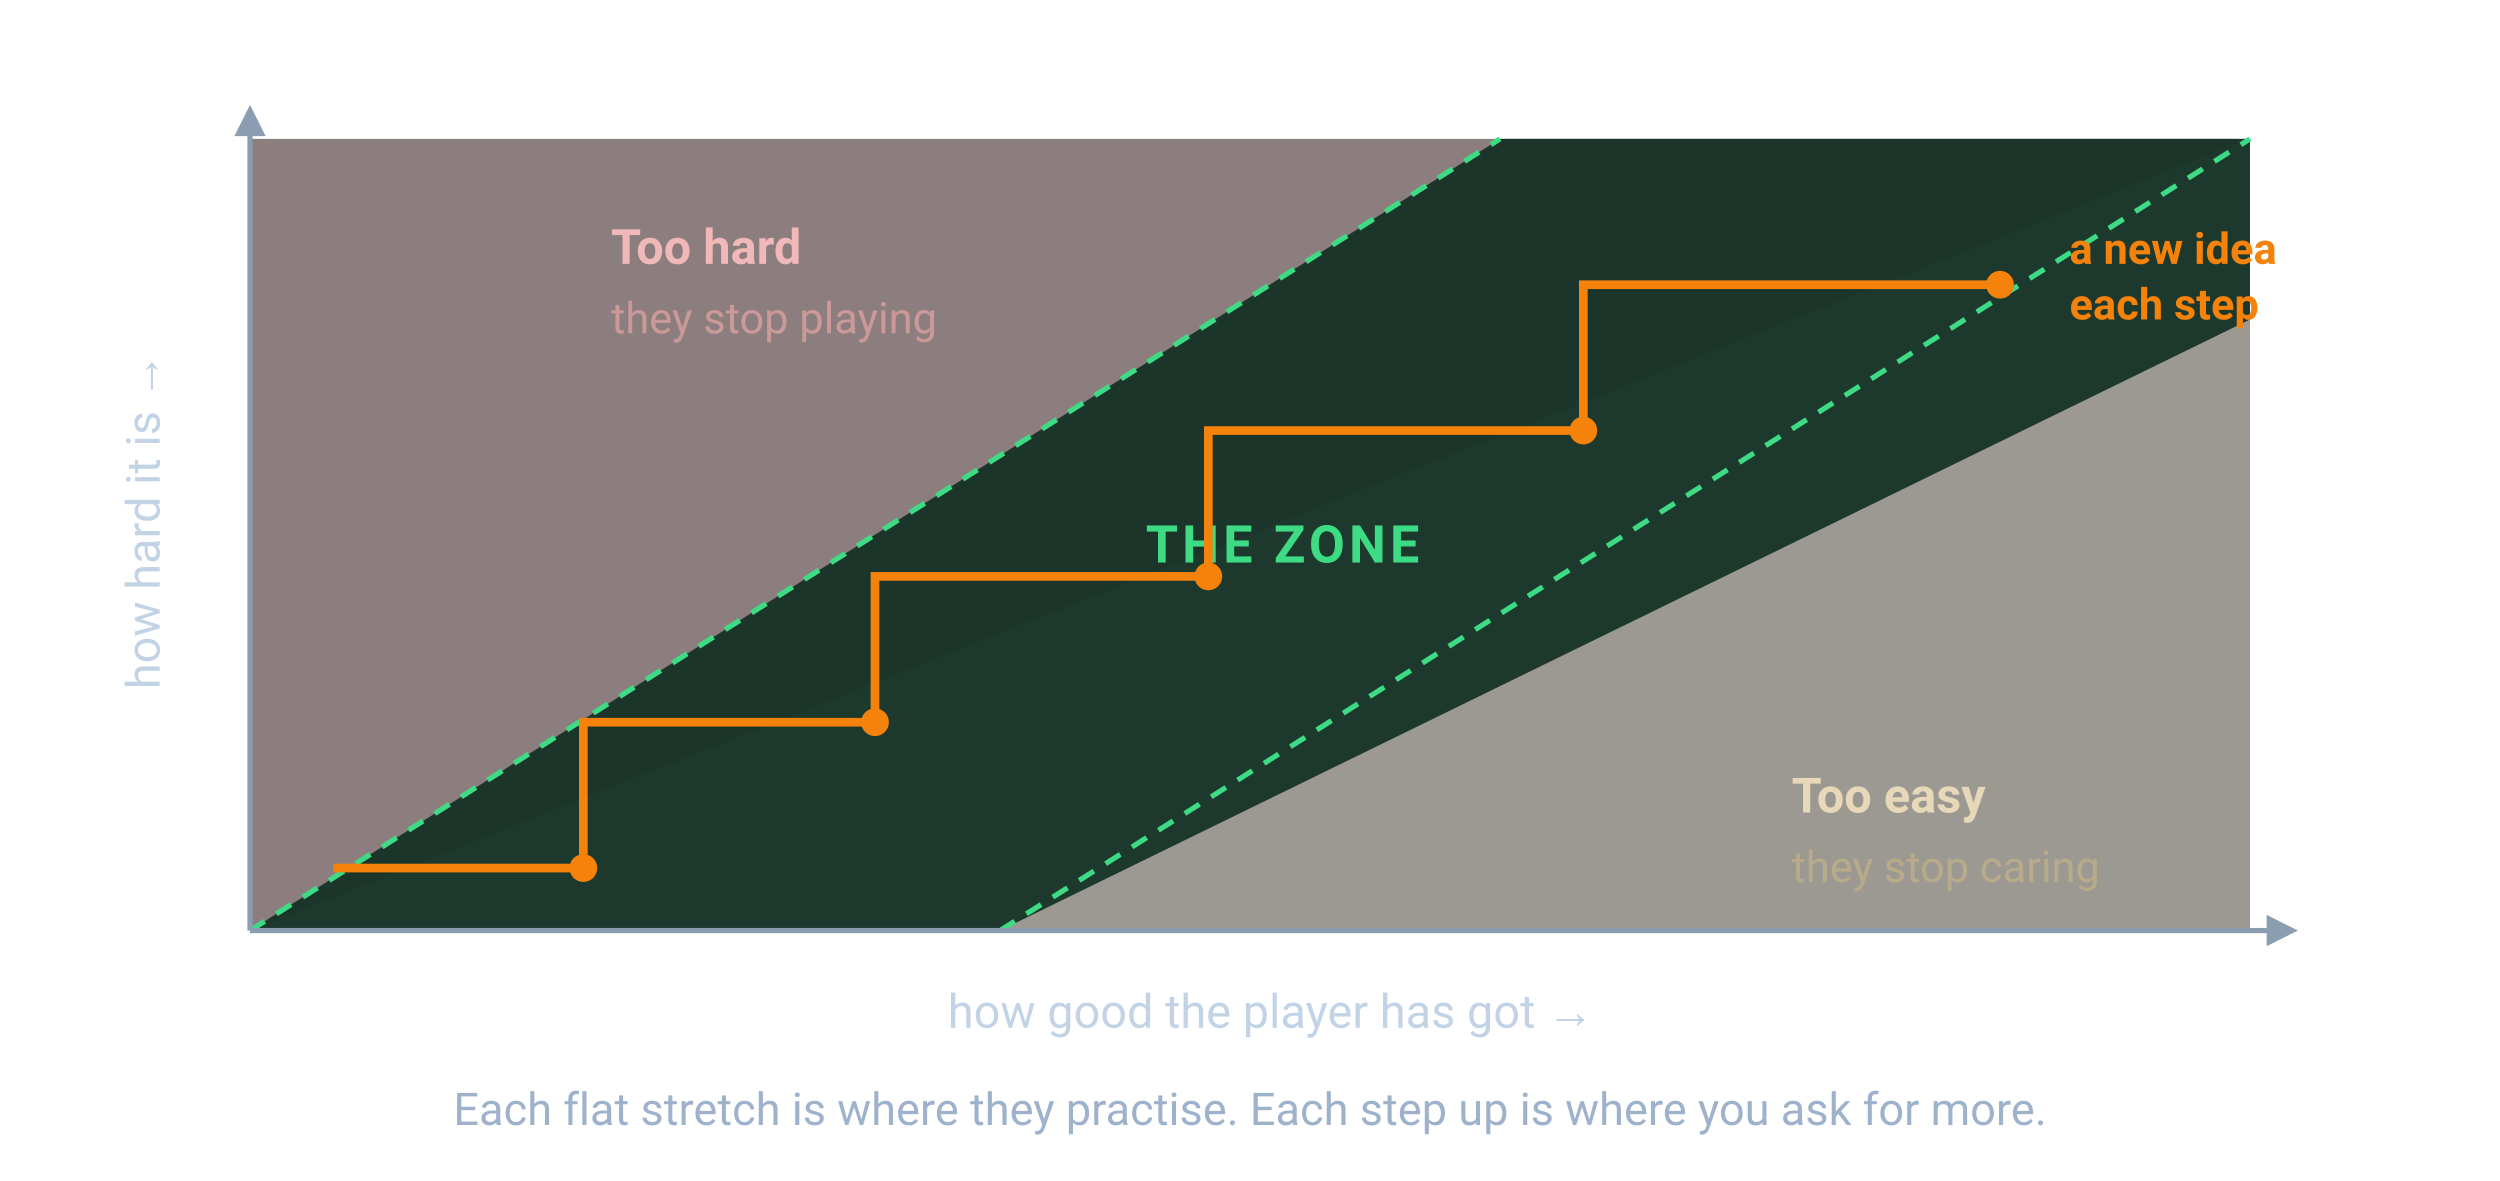
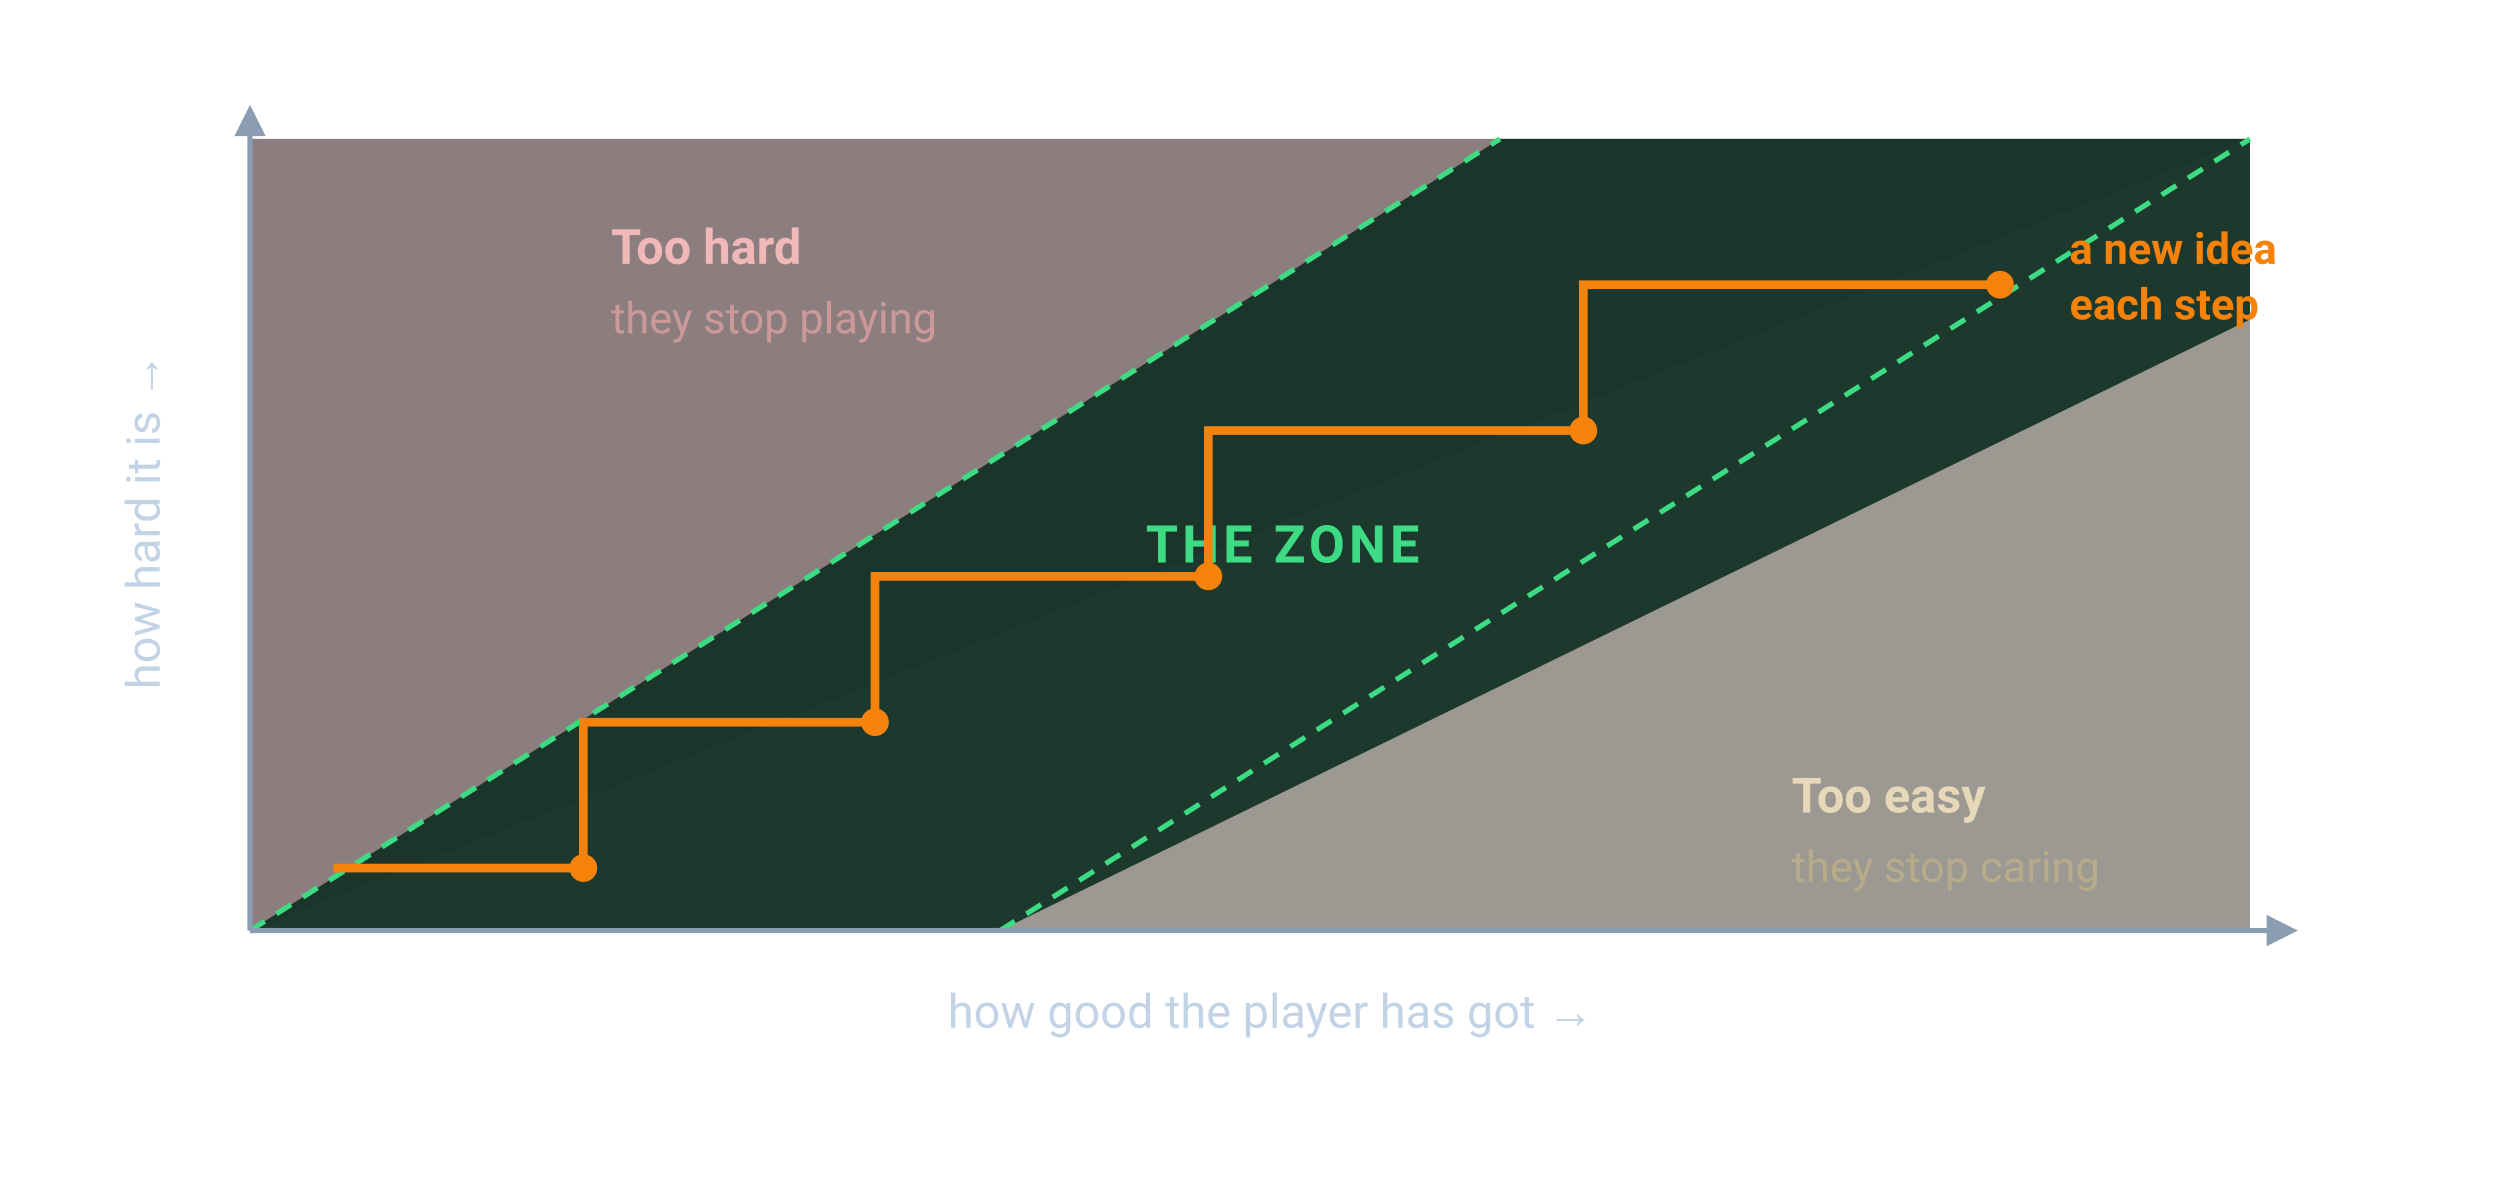
<svg xmlns="http://www.w3.org/2000/svg" viewBox="0 0 720 340" role="img" aria-label="A graph with the player's skill rising along the bottom and difficulty rising up the side. A diagonal band through the middle is the zone. Above the band the game is too hard and the player quits; below it the game is too easy and the player gets bored. A stepped line rises through the band, showing difficulty raised in steps as skill grows.">
  <defs>
    <marker id="fl-a" viewBox="0 0 10 10" refX="8" refY="5" markerWidth="6" markerHeight="6" orient="auto-start-reverse">
      <path d="M0 0 L10 5 L0 10 z" fill="#8b9db1" />
    </marker>
  </defs>
  <g font-family="Segoe UI, Roboto, Arial, sans-serif">
    <path d="M72 268 L72 40 L648 40 Z" fill="#2e1414" opacity="0.55" />
    <path d="M72 268 L648 268 L648 40 Z" fill="#241d0e" opacity="0.45" />
    <path d="M72 268 L432 40 L648 40 L648 92 L288 268 Z" fill="#0f2e22" opacity="0.9" />
    <path d="M72 268 L432 40" stroke="#3ddc84" stroke-width="1.5" stroke-dasharray="5 4" fill="none" />
    <path d="M288 268 L648 40" stroke="#3ddc84" stroke-width="1.5" stroke-dasharray="5 4" fill="none" />
    <line x1="72" y1="268" x2="660" y2="268" stroke="#8b9db1" stroke-width="1.5" marker-end="url(#fl-a)" />
    <line x1="72" y1="268" x2="72" y2="32" stroke="#8b9db1" stroke-width="1.5" marker-end="url(#fl-a)" />
    <text x="366" y="296" text-anchor="middle" fill="#c3d3e6" font-size="13.5">how good the player has got →</text>
    <text x="0" y="0" transform="translate(46,150) rotate(-90)" text-anchor="middle" fill="#c3d3e6" font-size="13.5">how hard it is →</text>
    <text x="176" y="76" fill="#f0b8b8" font-size="14" font-weight="600">Too hard</text>
    <text x="176" y="96" fill="#c99" font-size="12.5">they stop playing</text>
    <text x="516" y="234" fill="#e6d8b8" font-size="14" font-weight="600">Too easy</text>
    <text x="516" y="254" fill="#b8ab8a" font-size="12.5">they stop caring</text>
    <text x="330" y="162" fill="#3ddc84" font-size="15" font-weight="700" letter-spacing="1.2">THE ZONE</text>
    <path d="M96 250 L168 250 L168 208 L252 208 L252 166 L348 166 L348 124 L456 124 L456 82 L576 82" fill="none" stroke="#f5820a" stroke-width="2.5" />
    <g fill="#f5820a">
      <circle cx="168" cy="250" r="4" />
      <circle cx="252" cy="208" r="4" />
      <circle cx="348" cy="166" r="4" />
      <circle cx="456" cy="124" r="4" />
      <circle cx="576" cy="82" r="4" />
    </g>
    <text x="596" y="76" fill="#f5820a" font-size="12.5" font-weight="600">a new idea</text>
    <text x="596" y="92" fill="#f5820a" font-size="12.5" font-weight="600">each step</text>
-     <text x="360" y="324" text-anchor="middle" fill="#9fb2cc" font-size="13">Each flat stretch is where they practise. Each step up is where you ask for more.</text>
  </g>
</svg>
